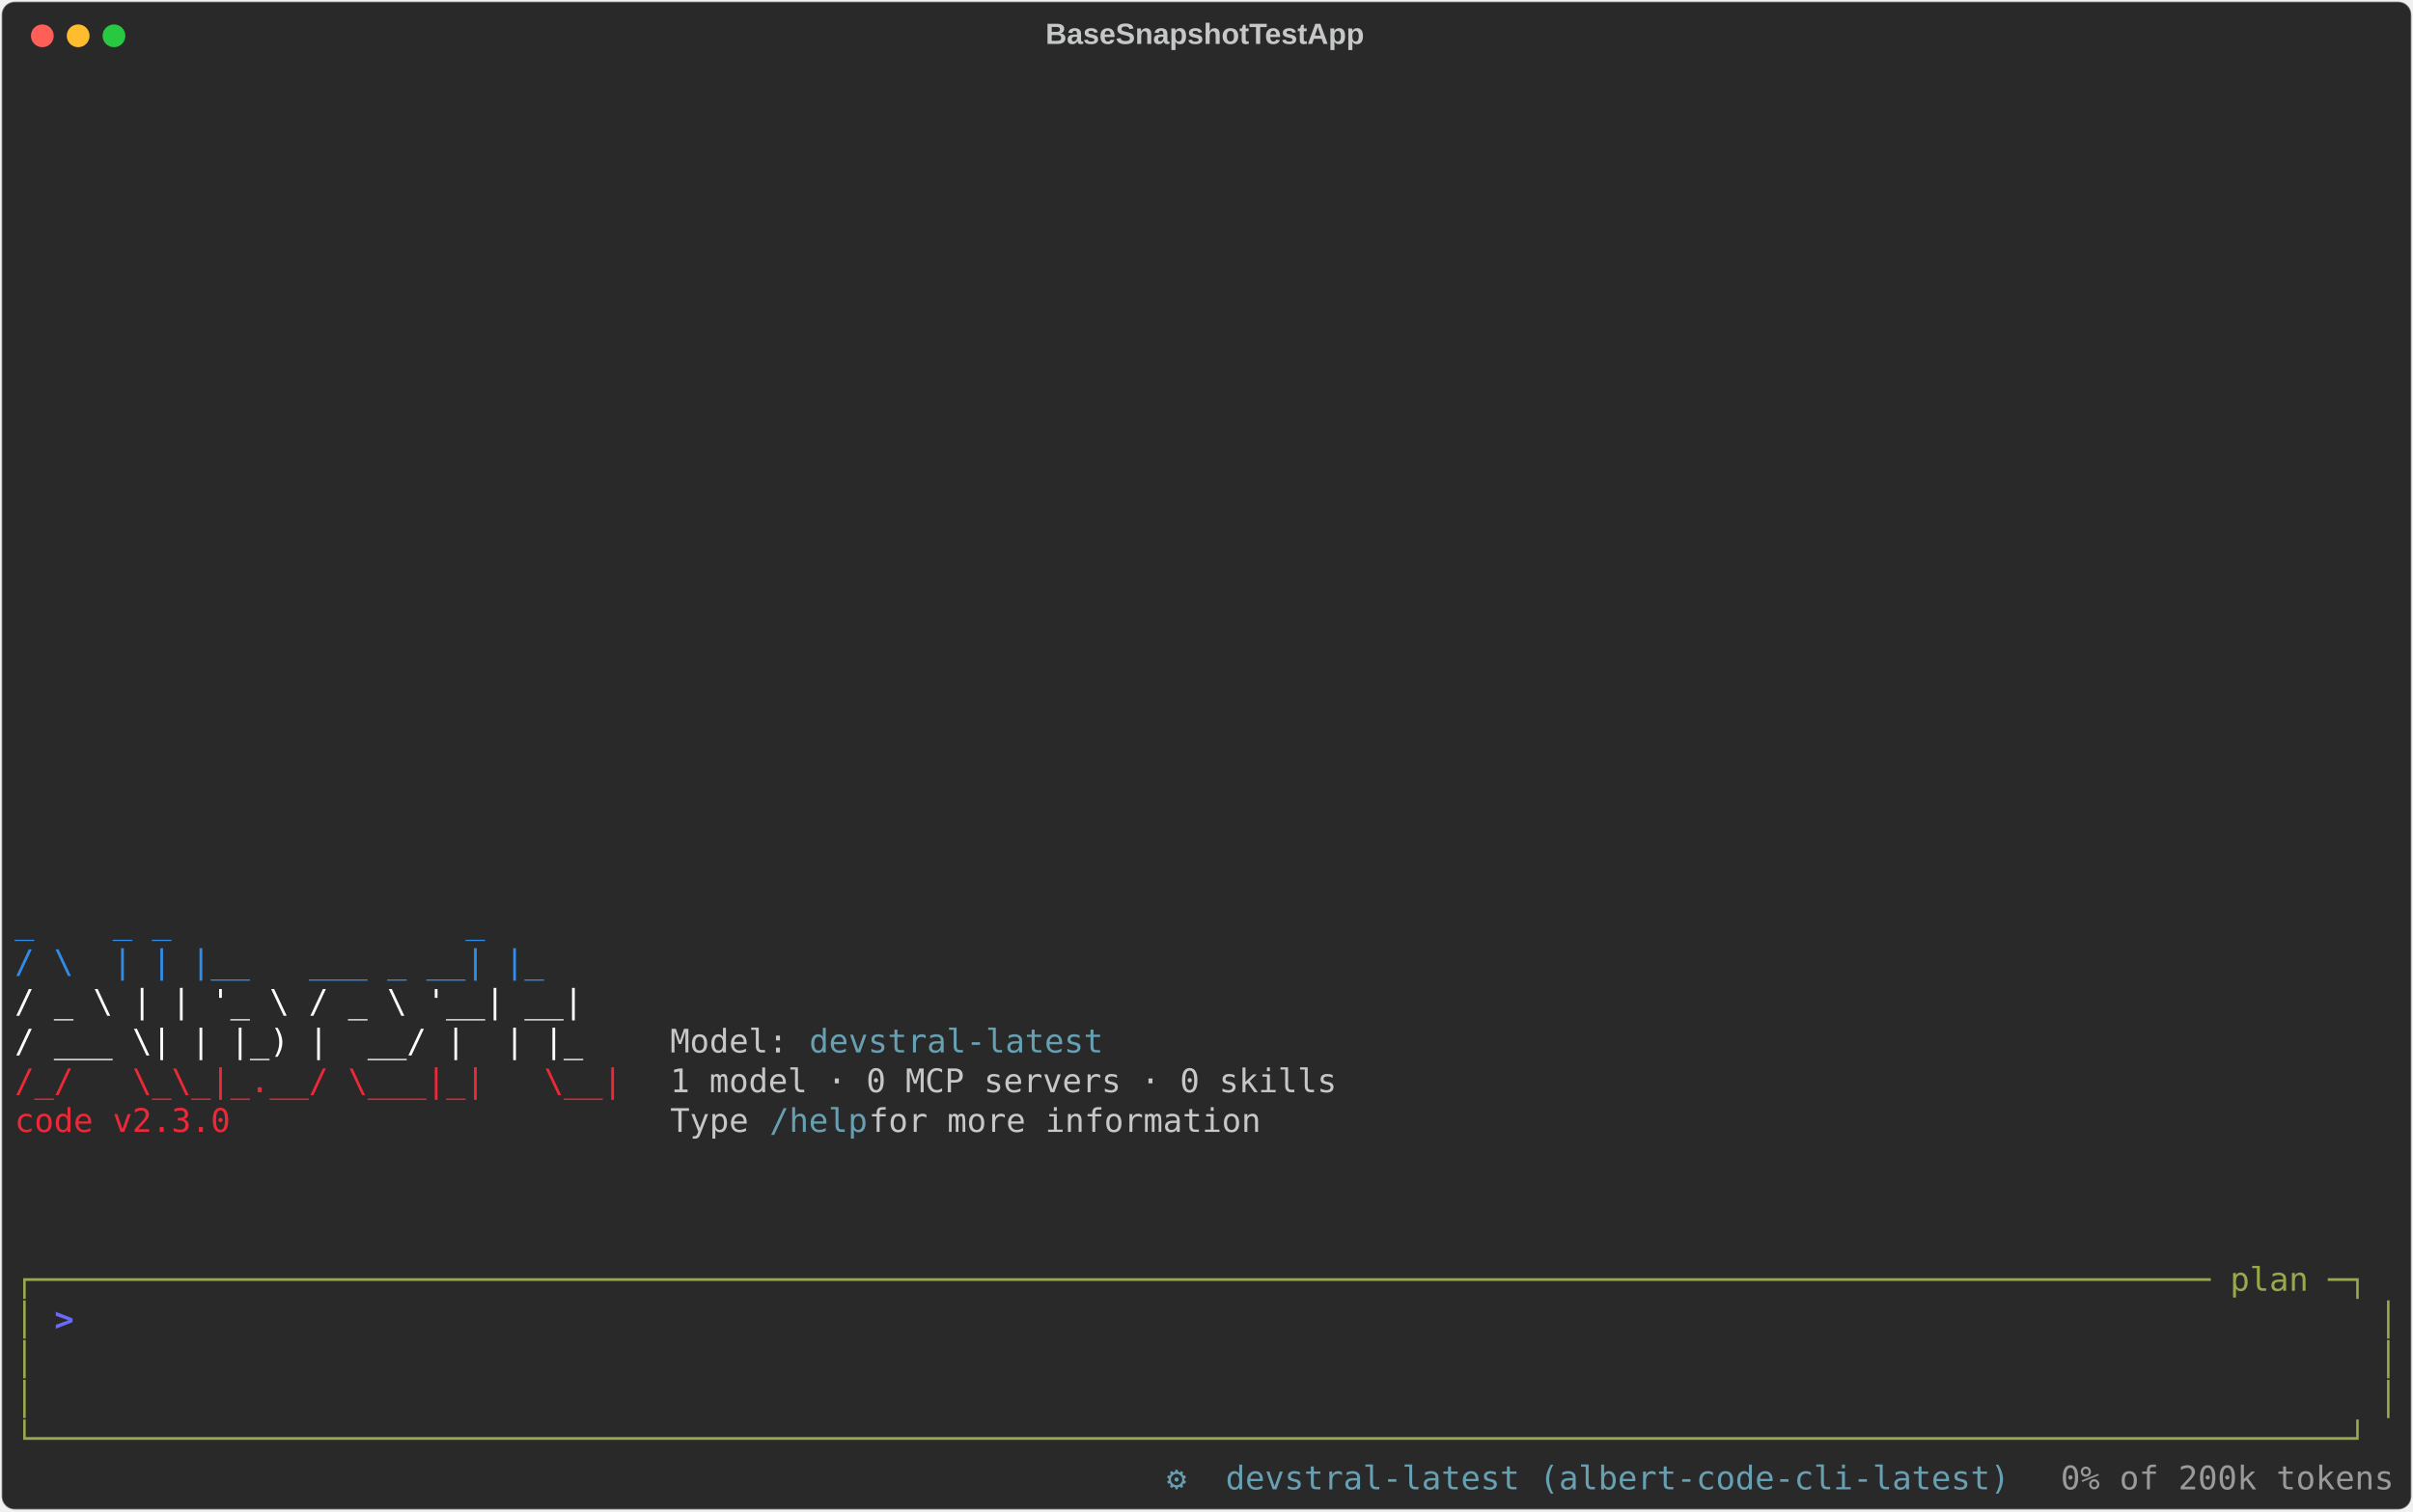
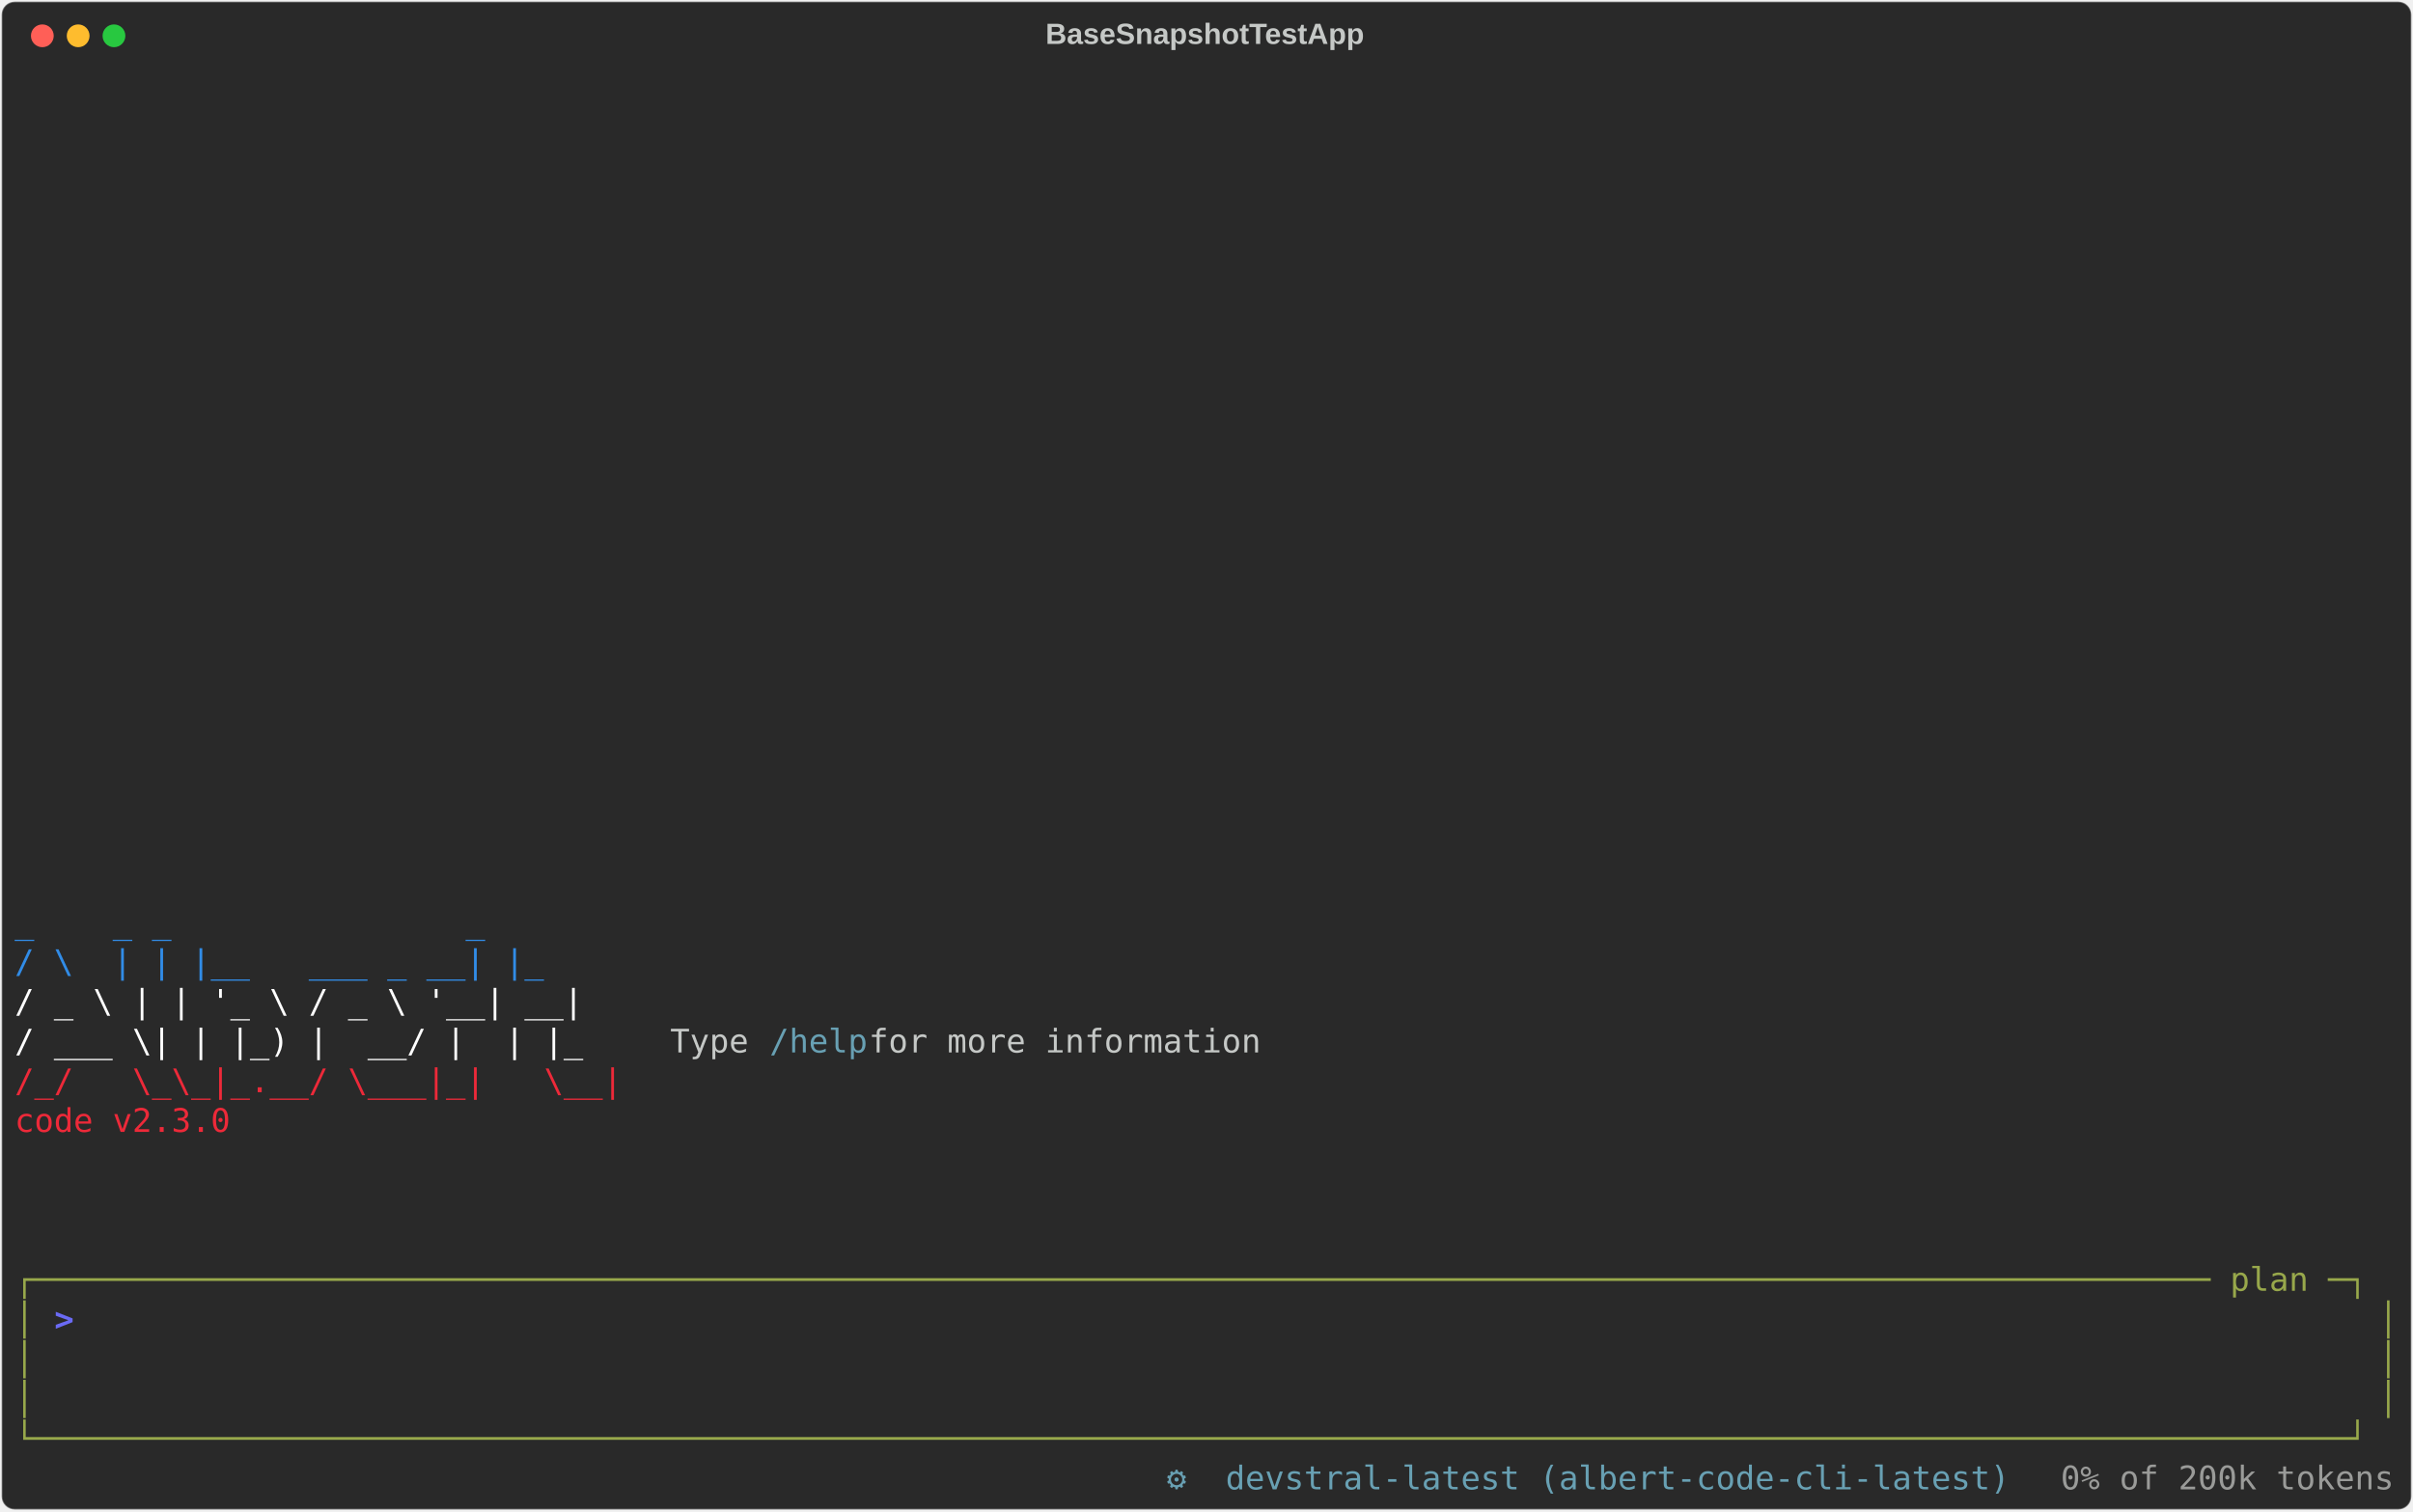
<svg xmlns="http://www.w3.org/2000/svg" class="rich-terminal" viewBox="0 0 1482 928.4">
  <style>

    @font-face {
        font-family: "Fira Code";
        src: local("FiraCode-Regular"),
                url("https://cdnjs.cloudflare.com/ajax/libs/firacode/6.2.0/woff2/FiraCode-Regular.woff2") format("woff2"),
                url("https://cdnjs.cloudflare.com/ajax/libs/firacode/6.2.0/woff/FiraCode-Regular.woff") format("woff");
        font-style: normal;
        font-weight: 400;
    }
    @font-face {
        font-family: "Fira Code";
        src: local("FiraCode-Bold"),
                url("https://cdnjs.cloudflare.com/ajax/libs/firacode/6.2.0/woff2/FiraCode-Bold.woff2") format("woff2"),
                url("https://cdnjs.cloudflare.com/ajax/libs/firacode/6.2.0/woff/FiraCode-Bold.woff") format("woff");
        font-style: bold;
        font-weight: 700;
    }

    .terminal-matrix {
        font-family: Fira Code, monospace;
        font-size: 20px;
        line-height: 24.4px;
        font-variant-east-asian: full-width;
    }

    .terminal-title {
        font-size: 18px;
        font-weight: bold;
        font-family: arial;
    }

    .terminal-r1 { fill: #c5c8c6 }
.terminal-r2 { fill: #318ce7 }
.terminal-r3 { fill: #ffffff }
.terminal-r4 { fill: #68a0b3 }
.terminal-r5 { fill: #ed2939 }
.terminal-r6 { fill: #98a84b }
.terminal-r7 { fill: #6a6af4;font-weight: bold }
.terminal-r8 { fill: #9a9b99 }
    </style>
  <defs>
    <clipPath id="terminal-clip-terminal">
      <rect x="0" y="0" width="1463.0" height="877.4" />
    </clipPath>
    <clipPath id="terminal-line-0">
      <rect x="0" y="1.5" width="1464" height="24.65" />
    </clipPath>
    <clipPath id="terminal-line-1">
      <rect x="0" y="25.9" width="1464" height="24.65" />
    </clipPath>
    <clipPath id="terminal-line-2">
      <rect x="0" y="50.3" width="1464" height="24.65" />
    </clipPath>
    <clipPath id="terminal-line-3">
      <rect x="0" y="74.7" width="1464" height="24.65" />
    </clipPath>
    <clipPath id="terminal-line-4">
      <rect x="0" y="99.1" width="1464" height="24.65" />
    </clipPath>
    <clipPath id="terminal-line-5">
      <rect x="0" y="123.5" width="1464" height="24.65" />
    </clipPath>
    <clipPath id="terminal-line-6">
      <rect x="0" y="147.9" width="1464" height="24.65" />
    </clipPath>
    <clipPath id="terminal-line-7">
      <rect x="0" y="172.3" width="1464" height="24.65" />
    </clipPath>
    <clipPath id="terminal-line-8">
      <rect x="0" y="196.7" width="1464" height="24.65" />
    </clipPath>
    <clipPath id="terminal-line-9">
      <rect x="0" y="221.1" width="1464" height="24.65" />
    </clipPath>
    <clipPath id="terminal-line-10">
      <rect x="0" y="245.5" width="1464" height="24.65" />
    </clipPath>
    <clipPath id="terminal-line-11">
      <rect x="0" y="269.9" width="1464" height="24.65" />
    </clipPath>
    <clipPath id="terminal-line-12">
      <rect x="0" y="294.3" width="1464" height="24.65" />
    </clipPath>
    <clipPath id="terminal-line-13">
      <rect x="0" y="318.7" width="1464" height="24.65" />
    </clipPath>
    <clipPath id="terminal-line-14">
      <rect x="0" y="343.1" width="1464" height="24.65" />
    </clipPath>
    <clipPath id="terminal-line-15">
      <rect x="0" y="367.5" width="1464" height="24.65" />
    </clipPath>
    <clipPath id="terminal-line-16">
      <rect x="0" y="391.9" width="1464" height="24.65" />
    </clipPath>
    <clipPath id="terminal-line-17">
      <rect x="0" y="416.3" width="1464" height="24.65" />
    </clipPath>
    <clipPath id="terminal-line-18">
      <rect x="0" y="440.7" width="1464" height="24.65" />
    </clipPath>
    <clipPath id="terminal-line-19">
      <rect x="0" y="465.1" width="1464" height="24.65" />
    </clipPath>
    <clipPath id="terminal-line-20">
      <rect x="0" y="489.5" width="1464" height="24.65" />
    </clipPath>
    <clipPath id="terminal-line-21">
      <rect x="0" y="513.9" width="1464" height="24.65" />
    </clipPath>
    <clipPath id="terminal-line-22">
      <rect x="0" y="538.3" width="1464" height="24.65" />
    </clipPath>
    <clipPath id="terminal-line-23">
      <rect x="0" y="562.7" width="1464" height="24.65" />
    </clipPath>
    <clipPath id="terminal-line-24">
      <rect x="0" y="587.1" width="1464" height="24.65" />
    </clipPath>
    <clipPath id="terminal-line-25">
      <rect x="0" y="611.5" width="1464" height="24.65" />
    </clipPath>
    <clipPath id="terminal-line-26">
      <rect x="0" y="635.9" width="1464" height="24.65" />
    </clipPath>
    <clipPath id="terminal-line-27">
      <rect x="0" y="660.3" width="1464" height="24.65" />
    </clipPath>
    <clipPath id="terminal-line-28">
      <rect x="0" y="684.7" width="1464" height="24.65" />
    </clipPath>
    <clipPath id="terminal-line-29">
      <rect x="0" y="709.1" width="1464" height="24.65" />
    </clipPath>
    <clipPath id="terminal-line-30">
      <rect x="0" y="733.5" width="1464" height="24.65" />
    </clipPath>
    <clipPath id="terminal-line-31">
      <rect x="0" y="757.9" width="1464" height="24.65" />
    </clipPath>
    <clipPath id="terminal-line-32">
      <rect x="0" y="782.3" width="1464" height="24.65" />
    </clipPath>
    <clipPath id="terminal-line-33">
      <rect x="0" y="806.7" width="1464" height="24.65" />
    </clipPath>
    <clipPath id="terminal-line-34">
      <rect x="0" y="831.1" width="1464" height="24.65" />
    </clipPath>
  </defs>
  <rect fill="#292929" stroke="rgba(255,255,255,0.35)" stroke-width="1" x="1" y="1" width="1480" height="926.4" rx="8" />
  <text class="terminal-title" fill="#c5c8c6" text-anchor="middle" x="740" y="27">BaseSnapshotTestApp</text>
  <g transform="translate(26,22)">
    <circle cx="0" cy="0" r="7" fill="#ff5f57" />
    <circle cx="22" cy="0" r="7" fill="#febc2e" />
    <circle cx="44" cy="0" r="7" fill="#28c840" />
  </g>
  <g transform="translate(9, 41)" clip-path="url(#terminal-clip-terminal)">
    <g class="terminal-matrix">
      <text class="terminal-r1" x="1464" y="20" textLength="12.2" clip-path="url(#terminal-line-0)">
</text>
      <text class="terminal-r1" x="1464" y="44.4" textLength="12.2" clip-path="url(#terminal-line-1)">
</text>
      <text class="terminal-r1" x="1464" y="68.8" textLength="12.2" clip-path="url(#terminal-line-2)">
</text>
      <text class="terminal-r1" x="1464" y="93.2" textLength="12.2" clip-path="url(#terminal-line-3)">
</text>
      <text class="terminal-r1" x="1464" y="117.6" textLength="12.2" clip-path="url(#terminal-line-4)">
</text>
      <text class="terminal-r1" x="1464" y="142" textLength="12.2" clip-path="url(#terminal-line-5)">
</text>
      <text class="terminal-r1" x="1464" y="166.4" textLength="12.2" clip-path="url(#terminal-line-6)">
</text>
      <text class="terminal-r1" x="1464" y="190.8" textLength="12.2" clip-path="url(#terminal-line-7)">
</text>
      <text class="terminal-r1" x="1464" y="215.2" textLength="12.2" clip-path="url(#terminal-line-8)">
</text>
      <text class="terminal-r1" x="1464" y="239.6" textLength="12.2" clip-path="url(#terminal-line-9)">
</text>
      <text class="terminal-r1" x="1464" y="264" textLength="12.2" clip-path="url(#terminal-line-10)">
</text>
      <text class="terminal-r1" x="1464" y="288.4" textLength="12.2" clip-path="url(#terminal-line-11)">
</text>
      <text class="terminal-r1" x="1464" y="312.8" textLength="12.2" clip-path="url(#terminal-line-12)">
</text>
      <text class="terminal-r1" x="1464" y="337.2" textLength="12.2" clip-path="url(#terminal-line-13)">
</text>
      <text class="terminal-r1" x="1464" y="361.6" textLength="12.2" clip-path="url(#terminal-line-14)">
</text>
      <text class="terminal-r1" x="1464" y="386" textLength="12.2" clip-path="url(#terminal-line-15)">
</text>
      <text class="terminal-r1" x="1464" y="410.4" textLength="12.2" clip-path="url(#terminal-line-16)">
</text>
      <text class="terminal-r1" x="1464" y="434.8" textLength="12.2" clip-path="url(#terminal-line-17)">
</text>
      <text class="terminal-r1" x="1464" y="459.2" textLength="12.2" clip-path="url(#terminal-line-18)">
</text>
      <text class="terminal-r1" x="1464" y="483.6" textLength="12.2" clip-path="url(#terminal-line-19)">
</text>
      <text class="terminal-r1" x="1464" y="508" textLength="12.2" clip-path="url(#terminal-line-20)">
</text>
      <text class="terminal-r2" x="0" y="532.4" textLength="378.2" clip-path="url(#terminal-line-21)">    _    _ _               _   </text>
      <text class="terminal-r1" x="1464" y="532.4" textLength="12.2" clip-path="url(#terminal-line-21)">
</text>
      <text class="terminal-r2" x="0" y="556.8" textLength="378.2" clip-path="url(#terminal-line-22)">   / \  | | |__   ___ _ __| |_ </text>
      <text class="terminal-r1" x="1464" y="556.8" textLength="12.2" clip-path="url(#terminal-line-22)">
</text>
      <text class="terminal-r3" x="0" y="581.2" textLength="378.2" clip-path="url(#terminal-line-23)">  / _ \ | | '_ \ / _ \ '__| __|</text>
      <text class="terminal-r1" x="1464" y="581.2" textLength="12.2" clip-path="url(#terminal-line-23)">
</text>
      <text class="terminal-r3" x="0" y="605.6" textLength="378.2" clip-path="url(#terminal-line-24)"> / ___ \| | |_) |  __/ |  | |_ </text>
-       <text class="terminal-r1" x="402.6" y="605.6" textLength="85.4" clip-path="url(#terminal-line-24)">Model: </text>
-       <text class="terminal-r4" x="488" y="605.6" textLength="183" clip-path="url(#terminal-line-24)">devstral-latest</text>
+       <text class="terminal-r1" x="402.6" y="605.6" textLength="61" clip-path="url(#terminal-line-24)">Type </text>
+       <text class="terminal-r4" x="463.6" y="605.6" textLength="61" clip-path="url(#terminal-line-24)">/help</text>
+       <text class="terminal-r1" x="524.6" y="605.6" textLength="256.2" clip-path="url(#terminal-line-24)"> for more information</text>
      <text class="terminal-r1" x="1464" y="605.6" textLength="12.2" clip-path="url(#terminal-line-24)">
</text>
      <text class="terminal-r5" x="0" y="630" textLength="378.2" clip-path="url(#terminal-line-25)">/_/   \_\_|_.__/ \___|_|   \__|</text>
-       <text class="terminal-r1" x="402.6" y="630" textLength="414.8" clip-path="url(#terminal-line-25)">1 model · 0 MCP servers · 0 skills</text>
      <text class="terminal-r1" x="1464" y="630" textLength="12.2" clip-path="url(#terminal-line-25)">
</text>
      <text class="terminal-r5" x="0" y="654.4" textLength="353.8" clip-path="url(#terminal-line-26)">                  code v2.3.0</text>
-       <text class="terminal-r1" x="402.6" y="654.4" textLength="61" clip-path="url(#terminal-line-26)">Type </text>
-       <text class="terminal-r4" x="463.6" y="654.4" textLength="61" clip-path="url(#terminal-line-26)">/help</text>
-       <text class="terminal-r1" x="524.6" y="654.4" textLength="256.2" clip-path="url(#terminal-line-26)"> for more information</text>
      <text class="terminal-r1" x="1464" y="654.4" textLength="12.2" clip-path="url(#terminal-line-26)">
</text>
      <text class="terminal-r1" x="1464" y="678.8" textLength="12.2" clip-path="url(#terminal-line-27)">
</text>
      <text class="terminal-r1" x="1464" y="703.2" textLength="12.2" clip-path="url(#terminal-line-28)">
</text>
      <text class="terminal-r1" x="1464" y="727.6" textLength="12.2" clip-path="url(#terminal-line-29)">
</text>
      <text class="terminal-r6" x="0" y="752" textLength="1464" clip-path="url(#terminal-line-30)">┌─────────────────────────────────────────────────────────────────────────────────────────────────────────────── plan ─┐</text>
      <text class="terminal-r1" x="1464" y="752" textLength="12.2" clip-path="url(#terminal-line-30)">
</text>
      <text class="terminal-r6" x="0" y="776.4" textLength="12.2" clip-path="url(#terminal-line-31)">│</text>
      <text class="terminal-r7" x="24.4" y="776.4" textLength="12.2" clip-path="url(#terminal-line-31)">&gt;</text>
      <text class="terminal-r6" x="1451.8" y="776.4" textLength="12.2" clip-path="url(#terminal-line-31)">│</text>
      <text class="terminal-r1" x="1464" y="776.4" textLength="12.2" clip-path="url(#terminal-line-31)">
</text>
      <text class="terminal-r6" x="0" y="800.8" textLength="12.2" clip-path="url(#terminal-line-32)">│</text>
      <text class="terminal-r6" x="1451.8" y="800.8" textLength="12.2" clip-path="url(#terminal-line-32)">│</text>
      <text class="terminal-r1" x="1464" y="800.8" textLength="12.2" clip-path="url(#terminal-line-32)">
</text>
      <text class="terminal-r6" x="0" y="825.2" textLength="12.2" clip-path="url(#terminal-line-33)">│</text>
      <text class="terminal-r6" x="1451.8" y="825.2" textLength="12.2" clip-path="url(#terminal-line-33)">│</text>
      <text class="terminal-r1" x="1464" y="825.2" textLength="12.2" clip-path="url(#terminal-line-33)">
</text>
      <text class="terminal-r6" x="0" y="849.6" textLength="1464" clip-path="url(#terminal-line-34)">└──────────────────────────────────────────────────────────────────────────────────────────────────────────────────────┘</text>
      <text class="terminal-r1" x="1464" y="849.6" textLength="12.2" clip-path="url(#terminal-line-34)">
</text>
      <text class="terminal-r4" x="707.6" y="874" textLength="524.6" clip-path="url(#terminal-line-35)">⚙  devstral-latest (albert-code-cli-latest)</text>
      <text class="terminal-r8" x="1256.6" y="874" textLength="207.4" clip-path="url(#terminal-line-35)">0% of 200k tokens</text>
    </g>
  </g>
</svg>
